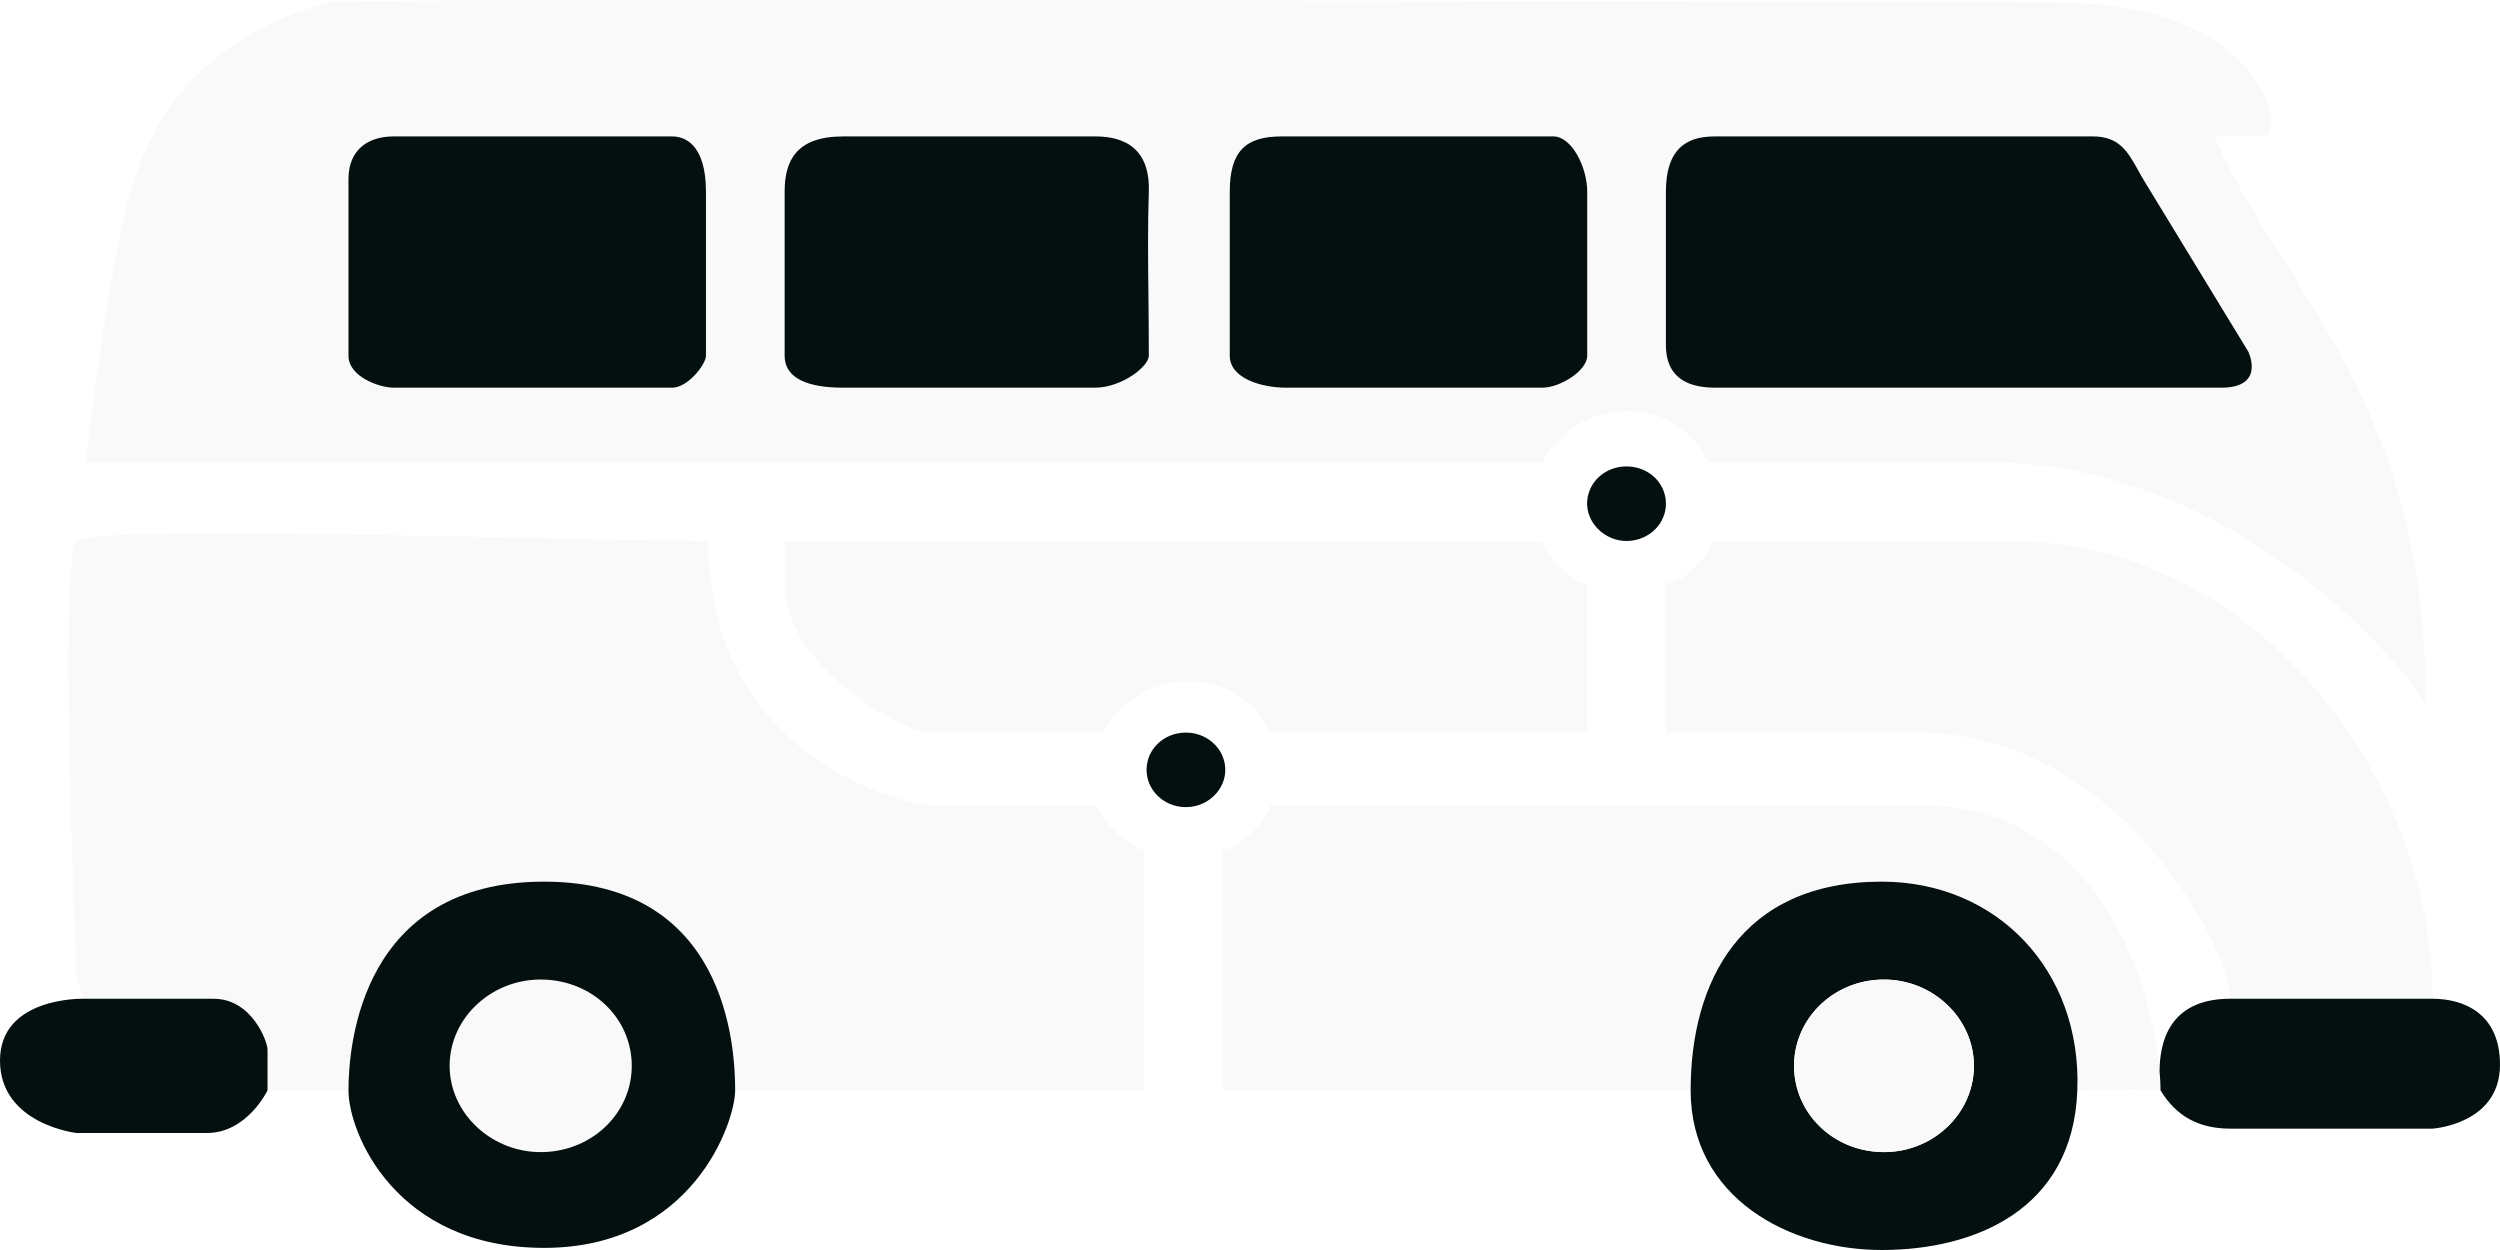
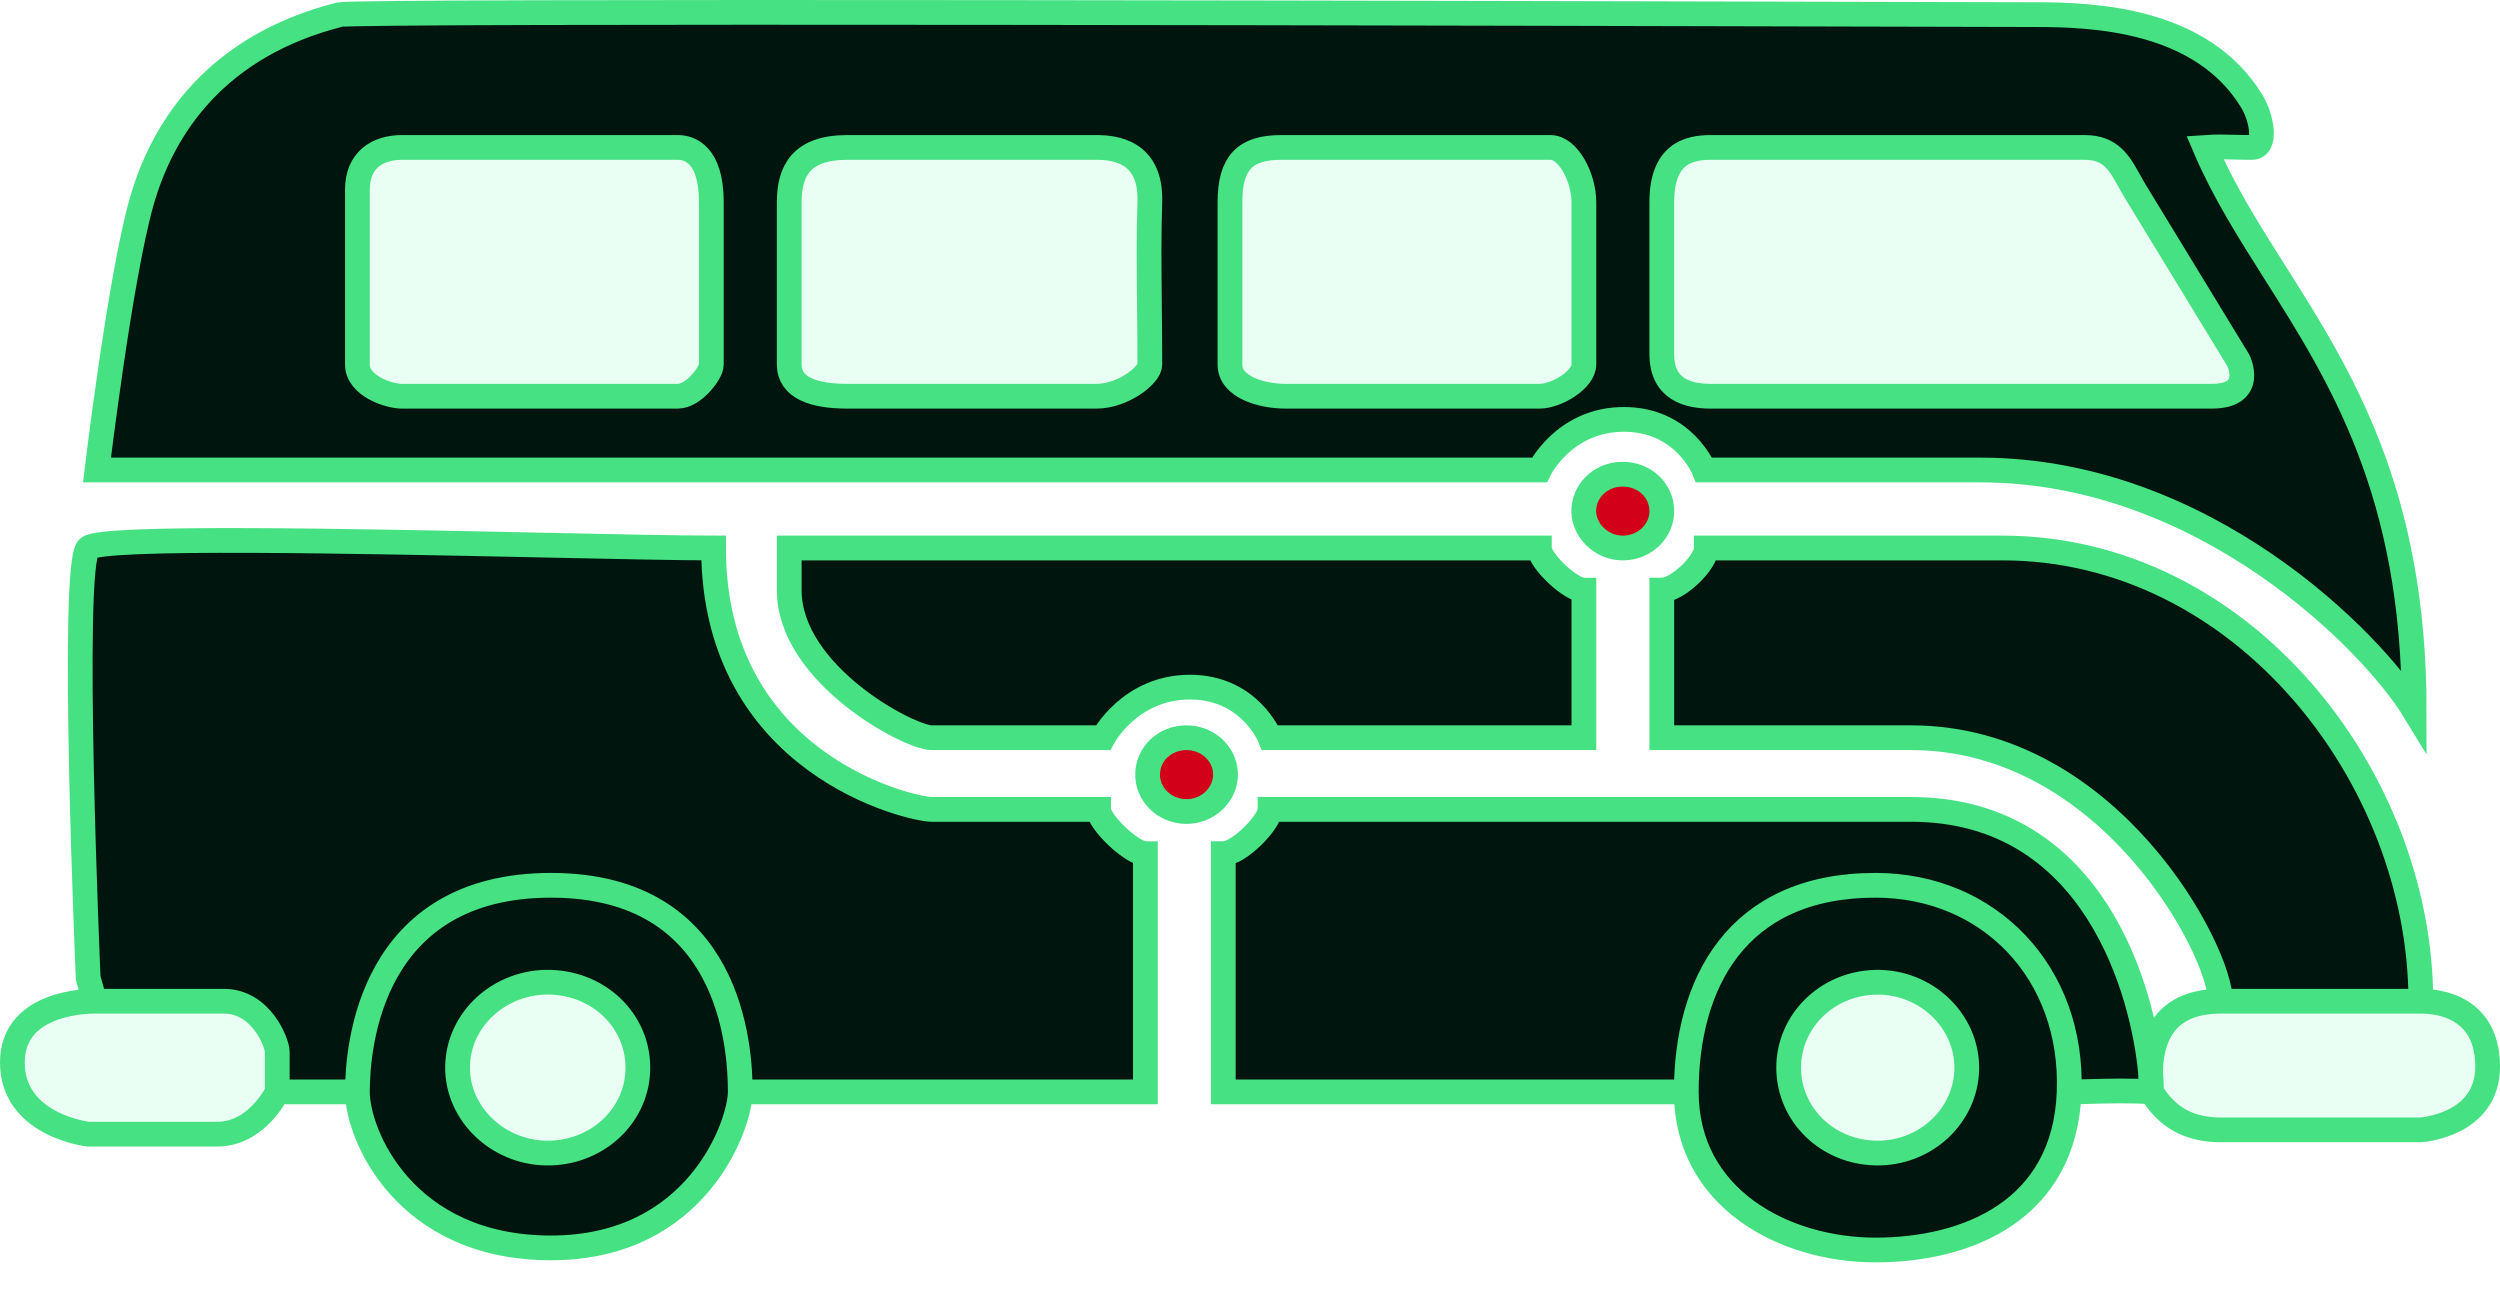
- <svg xmlns="http://www.w3.org/2000/svg" width="200" height="100" viewBox="0 0 200 100" fill="none">
-   <path fill-rule="evenodd" clip-rule="evenodd" d="M150.54 70.532C139.209 70.532 135.252 78.616 135.252 87.225H97.842V67.977C99.101 67.977 101.619 65.422 101.619 64.4H153.417C168.364 64.4 172.211 79.458 172.766 85.704C172.764 86.223 172.799 86.661 172.823 86.949C172.832 87.068 172.84 87.162 172.842 87.225C171.216 87.106 169.399 87.153 167.899 87.193C167.257 87.209 166.673 87.225 166.187 87.225C166.541 77.616 159.744 70.532 150.54 70.532Z" fill="#FAF9F9" />
-   <path fill-rule="evenodd" clip-rule="evenodd" d="M27.878 87.225H21.403V83.988C21.403 83.307 20.144 79.9 17.086 79.9H6.655L6.125 78.026C6.125 78.026 4.676 44.649 6.125 43.278C7.169 42.288 27.848 42.726 43.006 43.047C48.864 43.171 53.897 43.278 56.655 43.278C56.655 60.822 72.662 64.4 74.281 64.4H87.77C87.77 65.422 90.468 67.977 91.547 67.977V87.225H58.813C58.813 83.648 58.093 70.532 43.525 70.532C28.957 70.532 27.878 83.477 27.878 87.225Z" fill="#FAF9F9" />
-   <path fill-rule="evenodd" clip-rule="evenodd" d="M194.604 79.9H178.417C178.417 75.812 169.424 58.608 153.417 58.608H133.273V46.684C134.532 46.684 136.87 44.47 136.87 43.278H160.791C180.216 43.278 194.604 61.844 194.604 79.9Z" fill="#FAF9F9" />
-   <path fill-rule="evenodd" clip-rule="evenodd" d="M101.619 58.608H126.978V46.684C125.899 46.684 123.381 44.3 123.381 43.278H62.77V46.684C62.77 53.498 72.482 58.608 74.281 58.608H88.129C88.129 58.608 90.288 54.52 95.144 54.52C100 54.52 101.619 58.608 101.619 58.608Z" fill="#FAF9F9" />
-   <path fill-rule="evenodd" clip-rule="evenodd" d="M123.381 36.975H6.835C6.835 36.975 8.697 21.475 10.432 15.342C12.167 9.21 16.547 2.693 26.439 0.183C27.821 -0.168 123.365 0.08 154.163 0.16C159.432 0.174 162.806 0.183 163.489 0.183C168.165 0.183 176.885 0.523 180.935 7.166C181.766 8.529 182.194 10.914 180.935 10.914C180.417 10.914 179.978 10.901 179.563 10.89C178.797 10.868 178.112 10.849 177.158 10.914C178.658 14.439 180.692 17.655 182.83 21.034C188.129 29.411 194.065 38.794 194.065 56.394C190.742 50.943 177.158 36.975 158.993 36.975H136.691C136.691 36.975 135.072 32.887 130.216 32.887C125.36 32.887 123.381 36.975 123.381 36.975ZM27.878 28.459V14.32C27.878 11.936 29.496 10.914 31.475 10.914H53.777C54.676 10.914 56.477 11.425 56.477 15.342V28.459C56.477 29.14 55.036 31.015 53.777 31.015H31.475C30.396 31.015 27.878 30.162 27.878 28.459ZM62.77 28.459V15.342C62.77 12.897 63.669 10.914 67.446 10.914H87.59C89.029 10.914 92.045 11.198 91.906 15.342C91.817 18.031 91.843 20.595 91.873 23.462C91.889 25.016 91.906 26.659 91.906 28.459C91.906 29.31 89.748 31.015 87.59 31.015H67.446C64.748 31.015 62.77 30.332 62.77 28.459ZM98.381 28.459V15.342C98.381 12.106 99.64 10.914 102.518 10.914H124.279C125.719 10.914 126.978 13.345 126.978 15.342V28.459C126.978 29.651 124.82 31.015 123.381 31.015H102.878C100.949 31.015 98.381 30.285 98.381 28.459ZM133.273 15.342V27.607C133.273 30.503 135.432 31.015 137.23 31.015H177.698C181.295 31.015 179.856 28.118 179.856 28.118L171.549 14.491C171.369 14.196 171.206 13.902 171.047 13.615C170.241 12.163 169.549 10.914 167.446 10.914L137.23 10.914C135.432 10.914 133.273 11.425 133.273 15.342Z" fill="#FAF9F9" />
-   <path fill-rule="evenodd" clip-rule="evenodd" d="M98.022 61.504C97.972 59.858 96.522 58.561 94.784 58.608C93.096 58.654 91.775 59.905 91.727 61.504C91.677 63.15 93.046 64.523 94.784 64.57C96.571 64.618 98.073 63.197 98.022 61.504Z" fill="#040F0F" />
-   <path fill-rule="evenodd" clip-rule="evenodd" d="M130.216 37.316C131.904 37.364 133.225 38.613 133.273 40.212C133.323 41.858 131.954 43.228 130.216 43.278C128.378 43.33 126.821 41.776 126.978 40.041C127.123 38.445 128.525 37.268 130.216 37.316Z" fill="#040F0F" />
-   <path fill-rule="evenodd" clip-rule="evenodd" d="M43.525 78.367C47.446 78.505 50.491 81.465 50.54 85.181C50.589 88.945 47.497 92.025 43.525 92.165C39.405 92.309 35.92 89.085 35.971 85.181C36.022 81.323 39.454 78.224 43.525 78.367Z" fill="#FAF9F9" />
-   <path fill-rule="evenodd" clip-rule="evenodd" d="M27.878 14.32V28.459C27.878 30.162 30.396 31.015 31.475 31.015H53.777C55.036 31.015 56.477 29.14 56.477 28.459V15.342C56.477 11.425 54.676 10.914 53.777 10.914H31.475C29.496 10.914 27.878 11.936 27.878 14.32Z" fill="#040F0F" />
-   <path fill-rule="evenodd" clip-rule="evenodd" d="M62.77 15.342V28.459C62.77 30.332 64.748 31.015 67.446 31.015H87.59C89.748 31.015 91.906 29.31 91.906 28.459C91.906 26.659 91.889 25.016 91.873 23.462C91.843 20.595 91.817 18.031 91.906 15.342C92.045 11.198 89.029 10.914 87.59 10.914H67.446C63.669 10.914 62.77 12.897 62.77 15.342Z" fill="#040F0F" />
-   <path fill-rule="evenodd" clip-rule="evenodd" d="M98.381 15.342V28.459C98.381 30.285 100.949 31.015 102.878 31.015H123.381C124.82 31.015 126.978 29.651 126.978 28.459V15.342C126.978 13.345 125.719 10.914 124.279 10.914H102.518C99.64 10.914 98.381 12.106 98.381 15.342Z" fill="#040F0F" />
-   <path fill-rule="evenodd" clip-rule="evenodd" d="M133.273 27.607V15.342C133.273 11.425 135.432 10.914 137.23 10.914L167.446 10.914C169.549 10.914 170.241 12.163 171.047 13.615C171.206 13.902 171.369 14.196 171.549 14.491L179.856 28.118C179.856 28.118 181.295 31.015 177.698 31.015H137.23C135.432 31.015 133.273 30.503 133.273 27.607Z" fill="#040F0F" />
-   <path fill-rule="evenodd" clip-rule="evenodd" d="M21.403 83.988V87.225C21.403 87.225 19.784 90.64 16.547 90.64H6.125C6.125 90.64 7.60336e-06 89.95 0 84.84C-7.60333e-06 79.73 6.655 79.9 6.655 79.9H17.086C20.144 79.9 21.403 83.307 21.403 83.988Z" fill="#040F0F" />
-   <path fill-rule="evenodd" clip-rule="evenodd" d="M166.187 87.225C165.833 96.833 157.914 100 150.54 100C143.165 100 135.252 95.833 135.252 87.225C135.252 78.616 139.209 70.532 150.54 70.532C159.744 70.532 166.541 77.616 166.187 87.225ZM157.914 85.351C157.964 81.494 154.611 78.271 150.54 78.367C146.566 78.461 143.476 81.587 143.525 85.351C143.574 89.067 146.617 92.072 150.54 92.165C154.562 92.26 157.864 89.161 157.914 85.351Z" fill="#040F0F" />
-   <path fill-rule="evenodd" clip-rule="evenodd" d="M178.417 79.9H194.604C197.122 79.9 200 81.093 200 85.181C200 89.95 194.604 90.291 194.604 90.291H178.417C175.899 90.291 174.09 89.296 172.842 87.225C172.842 86.811 172.819 86.297 172.766 85.704C172.774 83.522 173.44 79.9 178.417 79.9Z" fill="#040F0F" />
-   <path fill-rule="evenodd" clip-rule="evenodd" d="M150.54 78.367C154.611 78.271 157.964 81.494 157.914 85.351C157.864 89.161 154.562 92.26 150.54 92.165C146.617 92.072 143.574 89.067 143.525 85.351C143.476 81.587 146.566 78.461 150.54 78.367Z" fill="#FAF9F9" />
-   <path fill-rule="evenodd" clip-rule="evenodd" d="M43.525 70.532C58.093 70.532 58.813 83.648 58.813 87.225C58.813 89.78 55.396 99.83 43.525 99.83C31.655 99.83 27.878 90.64 27.878 87.225C27.878 83.477 28.957 70.532 43.525 70.532ZM43.525 78.367C47.446 78.505 50.491 81.465 50.54 85.181C50.589 88.945 47.497 92.025 43.525 92.165C39.405 92.309 35.92 89.085 35.971 85.181C36.022 81.323 39.454 78.224 43.525 78.367Z" fill="#040F0F" />
+ <svg xmlns="http://www.w3.org/2000/svg" width="202" height="105" viewBox="0 0 202 105" fill="none">
+   <path d="M151.54 71.532C140.209 71.532 136.252 79.616 136.252 88.225H98.842V68.977C100.101 68.977 102.619 66.422 102.619 65.4H154.417C169.364 65.4 173.211 80.458 173.766 86.704C173.764 87.223 173.799 87.661 173.823 87.949C173.832 88.068 173.84 88.162 173.842 88.225C172.216 88.106 170.399 88.153 168.899 88.193C168.257 88.209 167.673 88.225 167.187 88.225C167.541 78.616 160.744 71.532 151.54 71.532Z" fill-rule="evenodd" clip-rule="evenodd" fill="#00150E" />
+   <path d="M28.878 88.225H22.403V84.988C22.403 84.307 21.144 80.9 18.086 80.9H7.655L7.125 79.026C7.125 79.026 5.676 45.649 7.125 44.278C8.169 43.288 28.848 43.726 44.006 44.047C49.864 44.171 54.897 44.278 57.655 44.278C57.655 61.822 73.662 65.4 75.281 65.4H88.77C88.77 66.422 91.468 68.977 92.547 68.977V88.225H59.813C59.813 84.648 59.093 71.532 44.525 71.532C29.957 71.532 28.878 84.477 28.878 88.225Z" fill-rule="evenodd" clip-rule="evenodd" fill="#00150E" />
+   <path d="M195.604 80.9H179.417C179.417 76.812 170.424 59.608 154.417 59.608H134.273V47.684C135.532 47.684 137.87 45.47 137.87 44.278H161.791C181.216 44.278 195.604 62.844 195.604 80.9Z" fill-rule="evenodd" clip-rule="evenodd" fill="#00150E" />
+   <path d="M102.619 59.608H127.978V47.684C126.899 47.684 124.381 45.3 124.381 44.278H63.77V47.684C63.77 54.498 73.482 59.608 75.281 59.608H89.129C89.129 59.608 91.288 55.52 96.144 55.52C101 55.52 102.619 59.608 102.619 59.608Z" fill-rule="evenodd" clip-rule="evenodd" fill="#00150E" />
+   <path d="M124.381 37.975H7.835C7.835 37.975 9.697 22.475 11.432 16.343C13.167 10.21 17.547 3.693 27.439 1.183C28.821 0.832 124.365 1.08 155.163 1.16C160.432 1.174 163.806 1.183 164.489 1.183C169.165 1.183 177.885 1.523 181.935 8.166C182.766 9.529 183.194 11.914 181.935 11.914C181.417 11.914 180.978 11.901 180.563 11.89C179.797 11.868 179.112 11.849 178.158 11.914C179.658 15.439 181.692 18.655 183.83 22.034C189.129 30.411 195.065 39.794 195.065 57.394C191.742 51.943 178.158 37.975 159.993 37.975H137.691C137.691 37.975 136.072 33.887 131.216 33.887C126.36 33.887 124.381 37.975 124.381 37.975ZM28.878 29.459V15.32C28.878 12.936 30.496 11.914 32.475 11.914H54.777C55.676 11.914 57.477 12.425 57.477 16.343V29.459C57.477 30.14 56.036 32.015 54.777 32.015H32.475C31.396 32.015 28.878 31.162 28.878 29.459ZM63.77 29.459V16.343C63.77 13.897 64.669 11.914 68.446 11.914H88.59C90.029 11.914 93.045 12.198 92.906 16.343C92.817 19.031 92.843 21.595 92.873 24.462C92.889 26.016 92.906 27.659 92.906 29.459C92.906 30.31 90.748 32.015 88.59 32.015H68.446C65.748 32.015 63.77 31.332 63.77 29.459ZM99.381 29.459V16.343C99.381 13.106 100.64 11.914 103.518 11.914H125.279C126.719 11.914 127.978 14.345 127.978 16.343V29.459C127.978 30.651 125.82 32.015 124.381 32.015H103.878C101.949 32.015 99.381 31.285 99.381 29.459ZM134.273 16.343V28.607C134.273 31.503 136.432 32.015 138.23 32.015H178.698C182.295 32.015 180.856 29.118 180.856 29.118L172.549 15.491C172.369 15.196 172.206 14.902 172.047 14.615C171.241 13.163 170.549 11.914 168.446 11.914L138.23 11.914C136.432 11.914 134.273 12.425 134.273 16.343Z" fill-rule="evenodd" clip-rule="evenodd" fill="#00150E" />
+   <path d="M99.022 62.504C98.972 60.858 97.522 59.561 95.784 59.608C94.096 59.654 92.775 60.905 92.727 62.504C92.677 64.15 94.046 65.523 95.784 65.57C97.571 65.618 99.073 64.197 99.022 62.504Z" fill-rule="evenodd" clip-rule="evenodd" fill="#D30019" />
+   <path d="M131.216 38.316C132.904 38.364 134.225 39.613 134.273 41.212C134.323 42.858 132.954 44.228 131.216 44.278C129.378 44.33 127.821 42.776 127.978 41.041C128.123 39.445 129.525 38.268 131.216 38.316Z" fill-rule="evenodd" clip-rule="evenodd" fill="#D30019" />
+   <path d="M44.525 79.367C48.446 79.505 51.491 82.465 51.54 86.181C51.589 89.945 48.497 93.025 44.525 93.165C40.405 93.309 36.92 90.085 36.971 86.181C37.022 82.323 40.454 79.224 44.525 79.367Z" fill-rule="evenodd" clip-rule="evenodd" fill="#EAFFF3" />
+   <path d="M28.878 15.32V29.459C28.878 31.162 31.396 32.015 32.475 32.015H54.777C56.036 32.015 57.477 30.14 57.477 29.459V16.343C57.477 12.425 55.676 11.914 54.777 11.914H32.475C30.496 11.914 28.878 12.936 28.878 15.32Z" fill-rule="evenodd" clip-rule="evenodd" fill="#EAFFF3" />
+   <path d="M63.77 16.343V29.459C63.77 31.332 65.748 32.015 68.446 32.015H88.59C90.748 32.015 92.906 30.31 92.906 29.459C92.906 27.659 92.889 26.016 92.873 24.462C92.843 21.595 92.817 19.031 92.906 16.343C93.045 12.198 90.029 11.914 88.59 11.914H68.446C64.669 11.914 63.77 13.897 63.77 16.343Z" fill-rule="evenodd" clip-rule="evenodd" fill="#EAFFF3" />
+   <path d="M99.381 16.343V29.459C99.381 31.285 101.949 32.015 103.878 32.015H124.381C125.82 32.015 127.978 30.651 127.978 29.459V16.343C127.978 14.345 126.719 11.914 125.279 11.914H103.518C100.64 11.914 99.381 13.106 99.381 16.343Z" fill-rule="evenodd" clip-rule="evenodd" fill="#EAFFF3" />
+   <path d="M134.273 28.607V16.343C134.273 12.425 136.432 11.914 138.23 11.914L168.446 11.914C170.549 11.914 171.241 13.163 172.047 14.615C172.206 14.902 172.369 15.196 172.549 15.491L180.856 29.118C180.856 29.118 182.295 32.015 178.698 32.015H138.23C136.432 32.015 134.273 31.503 134.273 28.607Z" fill-rule="evenodd" clip-rule="evenodd" fill="#EAFFF3" />
+   <path d="M22.403 84.988V88.225C22.403 88.225 20.784 91.64 17.547 91.64H7.125C7.125 91.64 1 90.95 1 85.84C1 80.73 7.655 80.9 7.655 80.9H18.086C21.144 80.9 22.403 84.307 22.403 84.988Z" fill-rule="evenodd" clip-rule="evenodd" fill="#EAFFF3" />
+   <path d="M167.187 88.225C166.833 97.833 158.914 101 151.54 101C144.165 101 136.252 96.833 136.252 88.225C136.252 79.616 140.209 71.532 151.54 71.532C160.744 71.532 167.541 78.616 167.187 88.225ZM158.914 86.351C158.964 82.494 155.611 79.271 151.54 79.367C147.566 79.461 144.476 82.587 144.525 86.351C144.574 90.067 147.617 93.072 151.54 93.165C155.562 93.26 158.864 90.161 158.914 86.351Z" fill-rule="evenodd" clip-rule="evenodd" fill="#00150E" />
+   <path d="M179.417 80.9H195.604C198.122 80.9 201 82.093 201 86.181C201 90.95 195.604 91.291 195.604 91.291H179.417C176.899 91.291 175.09 90.296 173.842 88.225C173.842 87.811 173.819 87.297 173.766 86.704C173.774 84.522 174.44 80.9 179.417 80.9Z" fill-rule="evenodd" clip-rule="evenodd" fill="#EAFFF3" />
+   <path d="M151.54 79.367C155.611 79.271 158.964 82.494 158.914 86.351C158.864 90.161 155.562 93.26 151.54 93.165C147.617 93.072 144.574 90.067 144.525 86.351C144.476 82.587 147.566 79.461 151.54 79.367Z" fill-rule="evenodd" clip-rule="evenodd" fill="#EAFFF3" />
+   <path d="M44.525 71.532C59.093 71.532 59.813 84.648 59.813 88.225C59.813 90.78 56.396 100.83 44.525 100.83C32.655 100.83 28.878 91.64 28.878 88.225C28.878 84.477 29.957 71.532 44.525 71.532ZM44.525 79.367C48.446 79.505 51.491 82.465 51.54 86.181C51.589 89.945 48.497 93.025 44.525 93.165C40.405 93.309 36.92 90.085 36.971 86.181C37.022 82.323 40.454 79.224 44.525 79.367Z" fill-rule="evenodd" clip-rule="evenodd" fill="#00150E" />
+   <path d="M136.252 88.225C136.252 79.616 140.209 71.532 151.54 71.532C160.744 71.532 167.541 78.616 167.187 88.225M136.252 88.225H98.842M136.252 88.225C136.252 96.833 144.165 101 151.54 101C158.914 101 166.833 97.833 167.187 88.225M98.842 68.977V88.225C98.842 88.225 121.642 88.225 136.252 88.225M154.417 65.4H102.619C102.619 66.422 100.101 68.977 98.842 68.977C98.842 72.383 98.842 88.225 98.842 88.225M102.619 65.4C105.496 65.4 134.189 65.4 154.417 65.4M154.417 65.4C169.364 65.4 173.211 80.458 173.766 86.704M173.766 86.704C173.764 87.223 173.799 87.661 173.823 87.949C173.832 88.068 173.84 88.162 173.842 88.225M173.766 86.704C173.819 87.297 173.842 87.811 173.842 88.225M173.766 86.704C173.774 84.522 174.44 80.9 179.417 80.9M173.842 88.225C172.216 88.106 170.399 88.153 168.899 88.193C168.257 88.209 167.673 88.225 167.187 88.225M173.842 88.225C175.09 90.296 176.899 91.291 179.417 91.291M28.878 88.225H22.403M28.878 88.225C28.878 84.477 29.957 71.532 44.525 71.532C59.093 71.532 59.813 84.648 59.813 88.225M28.878 88.225C28.878 91.64 32.655 100.83 44.525 100.83C56.396 100.83 59.813 90.78 59.813 88.225M28.878 88.225C26.349 88.225 22.403 88.225 22.403 88.225M22.403 88.225V84.988M22.403 88.225C22.403 88.225 20.784 91.64 17.547 91.64M22.403 88.225C22.403 88.225 22.403 85.84 22.403 84.988M22.403 84.988C22.403 84.307 21.144 80.9 18.086 80.9M17.547 91.64H7.125C7.125 91.64 1 90.95 1 85.84C1 80.73 7.655 80.9 7.655 80.9H18.086M18.086 80.9C14.669 80.9 7.655 80.9 7.655 80.9M7.655 80.9L7.125 79.026C7.125 79.026 5.676 45.649 7.125 44.278C8.169 43.288 28.848 43.726 44.006 44.047C49.864 44.171 54.897 44.278 57.655 44.278C57.655 61.822 73.662 65.4 75.281 65.4M75.281 65.4H88.77M59.813 88.225H92.547V68.977C91.468 68.977 88.77 66.422 88.77 65.4C84.993 65.4 81.576 65.4 75.281 65.4M92.547 68.977C92.547 72.894 92.547 88.225 92.547 88.225M92.547 88.225C92.547 88.225 72.596 88.225 59.813 88.225M195.604 80.9H179.417M195.604 80.9C195.604 62.844 181.216 44.278 161.791 44.278M179.417 91.291H195.604C195.604 91.291 201 90.95 201 86.181C201 82.093 198.122 80.9 195.604 80.9M195.604 80.9C190.389 80.9 184.633 80.9 179.417 80.9M179.417 80.9C179.417 76.812 170.424 59.608 154.417 59.608M154.417 59.608H134.273M134.273 47.684V59.608C134.273 59.608 146.551 59.608 154.417 59.608M161.791 44.278H137.87C137.87 45.47 135.532 47.684 134.273 47.684C134.273 51.432 134.273 59.608 134.273 59.608M137.87 44.278C142.906 44.278 152.45 44.278 161.791 44.278M127.978 47.684C127.978 50.41 127.978 59.608 127.978 59.608H102.619C102.619 59.608 101 55.52 96.144 55.52C91.288 55.52 89.129 59.608 89.129 59.608H75.281M63.77 47.684C63.77 46.322 63.77 44.278 63.77 44.278H124.381C124.381 45.3 126.899 47.684 127.978 47.684V59.608M124.381 44.278C100.711 44.278 63.77 44.278 63.77 44.278M63.77 44.278V47.684M63.77 47.684C63.77 54.498 73.482 59.608 75.281 59.608M75.281 59.608C80.689 59.608 89.129 59.608 89.129 59.608M137.691 37.975C137.691 37.975 151.283 37.975 159.993 37.975C178.158 37.975 191.742 51.943 195.065 57.394C195.065 39.794 189.129 30.411 183.83 22.034C181.692 18.655 179.658 15.439 178.158 11.914C179.112 11.849 179.797 11.868 180.563 11.89C180.978 11.901 181.417 11.914 181.935 11.914C183.194 11.914 182.766 9.529 181.935 8.166C177.885 1.523 169.165 1.183 164.489 1.183C163.806 1.183 160.432 1.174 155.163 1.16C124.365 1.08 28.821 0.832 27.439 1.183C17.547 3.693 13.167 10.21 11.432 16.343C9.697 22.475 7.835 37.975 7.835 37.975H124.381C124.381 37.975 126.36 33.887 131.216 33.887C136.072 33.887 137.691 37.975 137.691 37.975ZM159.993 37.975H137.691M28.878 29.459V15.32M28.878 29.459C28.878 31.162 31.396 32.015 32.475 32.015M28.878 29.459C28.878 24.689 28.878 20.26 28.878 15.32M28.878 15.32C28.878 12.936 30.496 11.914 32.475 11.914M32.475 11.914H54.777M32.475 11.914C38.05 11.914 46.067 11.914 54.777 11.914M54.777 11.914C55.676 11.914 57.477 12.425 57.477 16.343M57.477 16.343V29.459M57.477 16.343C57.477 21.465 57.477 25.37 57.477 29.459M57.477 29.459C57.477 30.14 56.036 32.015 54.777 32.015M54.777 32.015H32.475M54.777 32.015C47.583 32.015 38.95 32.015 32.475 32.015M63.77 29.459V16.343M63.77 29.459C63.77 31.332 65.748 32.015 68.446 32.015M63.77 29.459C63.77 24.859 63.77 23.837 63.77 16.343M63.77 16.343C63.77 13.897 64.669 11.914 68.446 11.914M68.446 11.914H88.59M68.446 11.914C75.82 11.914 80.723 11.914 88.59 11.914M88.59 11.914C90.029 11.914 93.045 12.198 92.906 16.343C92.817 19.031 92.843 21.595 92.873 24.462C92.889 26.016 92.906 27.659 92.906 29.459C92.906 30.31 90.748 32.015 88.59 32.015M88.59 32.015H68.446M88.59 32.015C86.432 32.015 72.942 32.015 68.446 32.015M99.381 29.459V16.343M99.381 29.459C99.381 31.285 101.949 32.015 103.878 32.015M99.381 29.459C99.381 26.052 99.381 20.771 99.381 16.343M99.381 16.343C99.381 13.106 100.64 11.914 103.518 11.914M103.518 11.914H125.279M103.518 11.914C109.993 11.914 121.863 11.914 125.279 11.914M125.279 11.914C126.719 11.914 127.978 14.345 127.978 16.343M127.978 16.343V29.459M127.978 16.343C127.978 20.771 127.978 26.052 127.978 29.459M127.978 29.459C127.978 30.651 125.82 32.015 124.381 32.015M124.381 32.015H103.878M124.381 32.015C116.374 32.015 112.151 32.015 103.878 32.015M134.273 16.343V28.607M134.273 16.343C134.273 12.425 136.432 11.914 138.23 11.914M134.273 16.343C134.273 21.132 134.273 24.178 134.273 28.607M134.273 28.607C134.273 31.503 136.432 32.015 138.23 32.015M138.23 32.015H178.698M138.23 32.015C154.034 32.015 169.705 32.015 178.698 32.015M172.549 15.491L180.856 29.118C180.856 29.118 182.295 32.015 178.698 32.015M168.446 11.914C170.549 11.914 171.241 13.163 172.047 14.615C172.206 14.902 172.369 15.196 172.549 15.491C176.079 21.282 180.856 29.118 180.856 29.118M168.446 11.914L138.23 11.914M168.446 11.914C156.646 11.914 150.03 11.914 138.23 11.914M17.547 91.64C13.477 91.64 7.125 91.64 7.125 91.64M195.604 91.291C195.604 91.291 187.511 91.291 179.417 91.291M99.022 62.504C98.972 60.858 97.522 59.561 95.784 59.608C94.096 59.654 92.775 60.905 92.727 62.504C92.677 64.15 94.046 65.523 95.784 65.57C97.571 65.618 99.073 64.197 99.022 62.504ZM131.216 38.316C132.904 38.364 134.225 39.613 134.273 41.212C134.323 42.858 132.954 44.228 131.216 44.278C129.378 44.33 127.821 42.776 127.978 41.041C128.123 39.445 129.525 38.268 131.216 38.316ZM44.525 79.367C48.446 79.505 51.491 82.465 51.54 86.181C51.589 89.945 48.497 93.025 44.525 93.165C40.405 93.309 36.92 90.085 36.971 86.181C37.022 82.323 40.454 79.224 44.525 79.367ZM158.914 86.351C158.964 82.494 155.611 79.271 151.54 79.367C147.566 79.461 144.476 82.587 144.525 86.351C144.574 90.067 147.617 93.072 151.54 93.165C155.562 93.26 158.864 90.161 158.914 86.351Z" stroke-width="2" stroke="#46E183" />
</svg>
